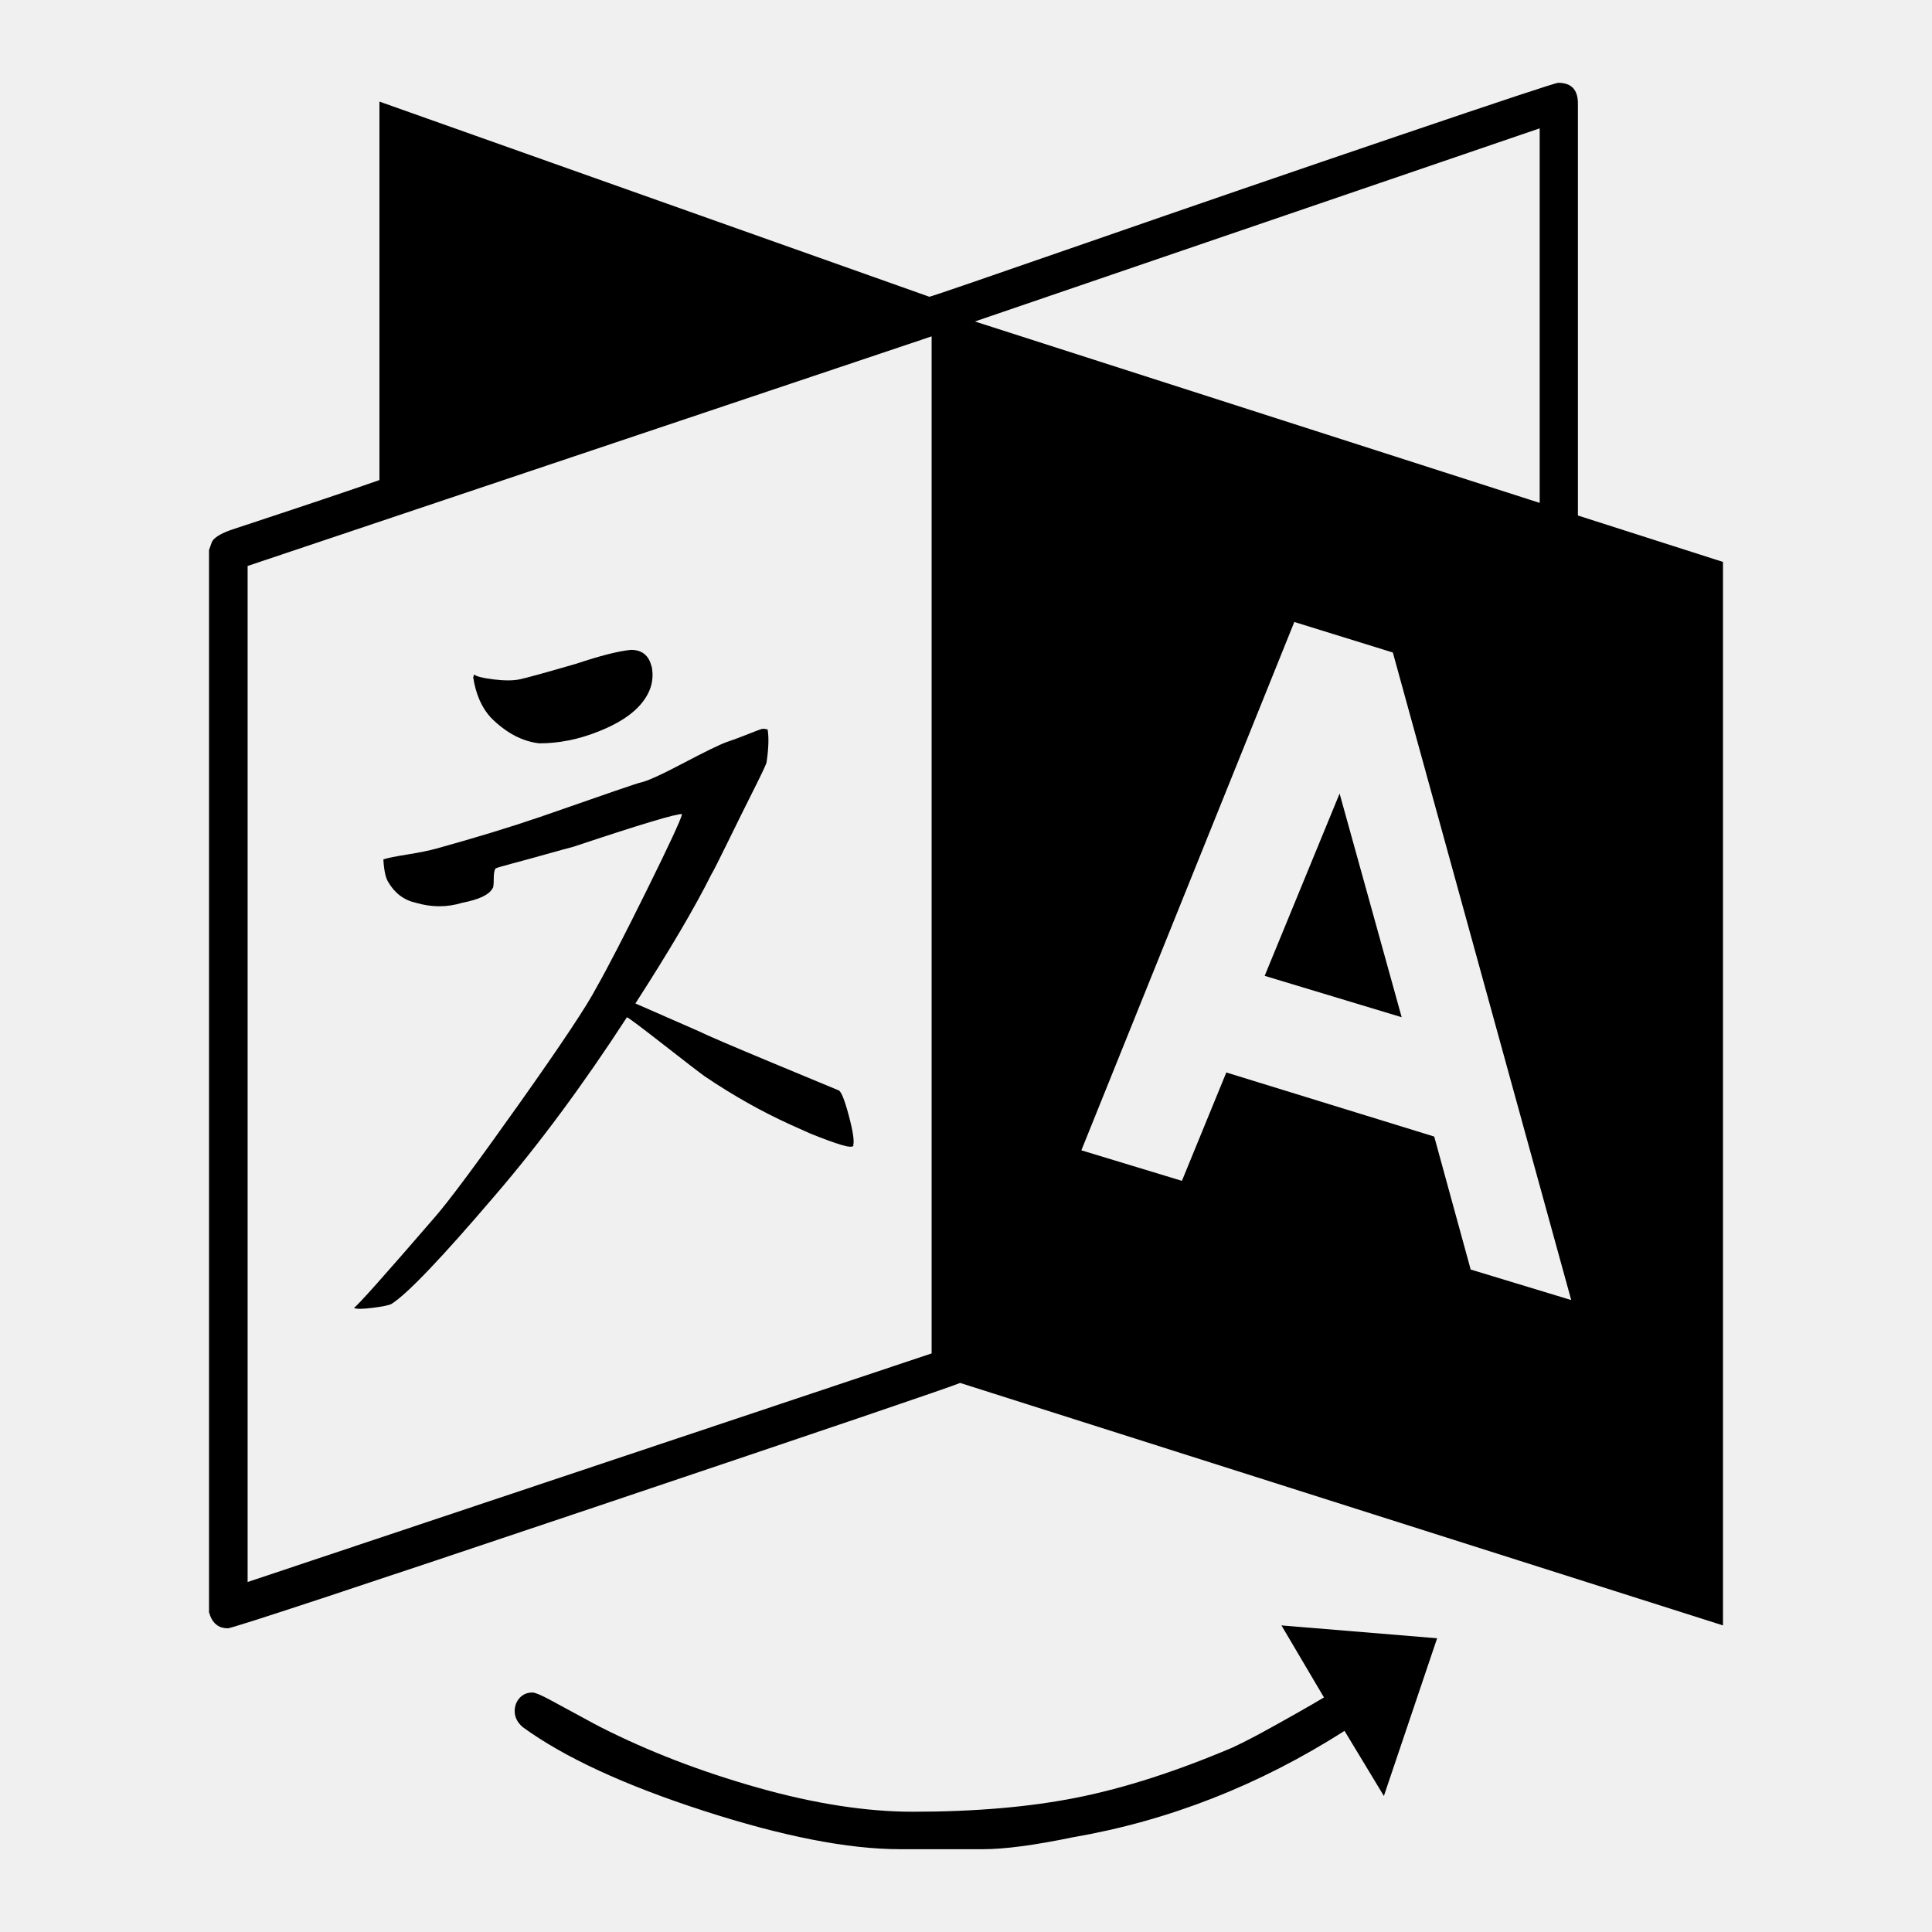
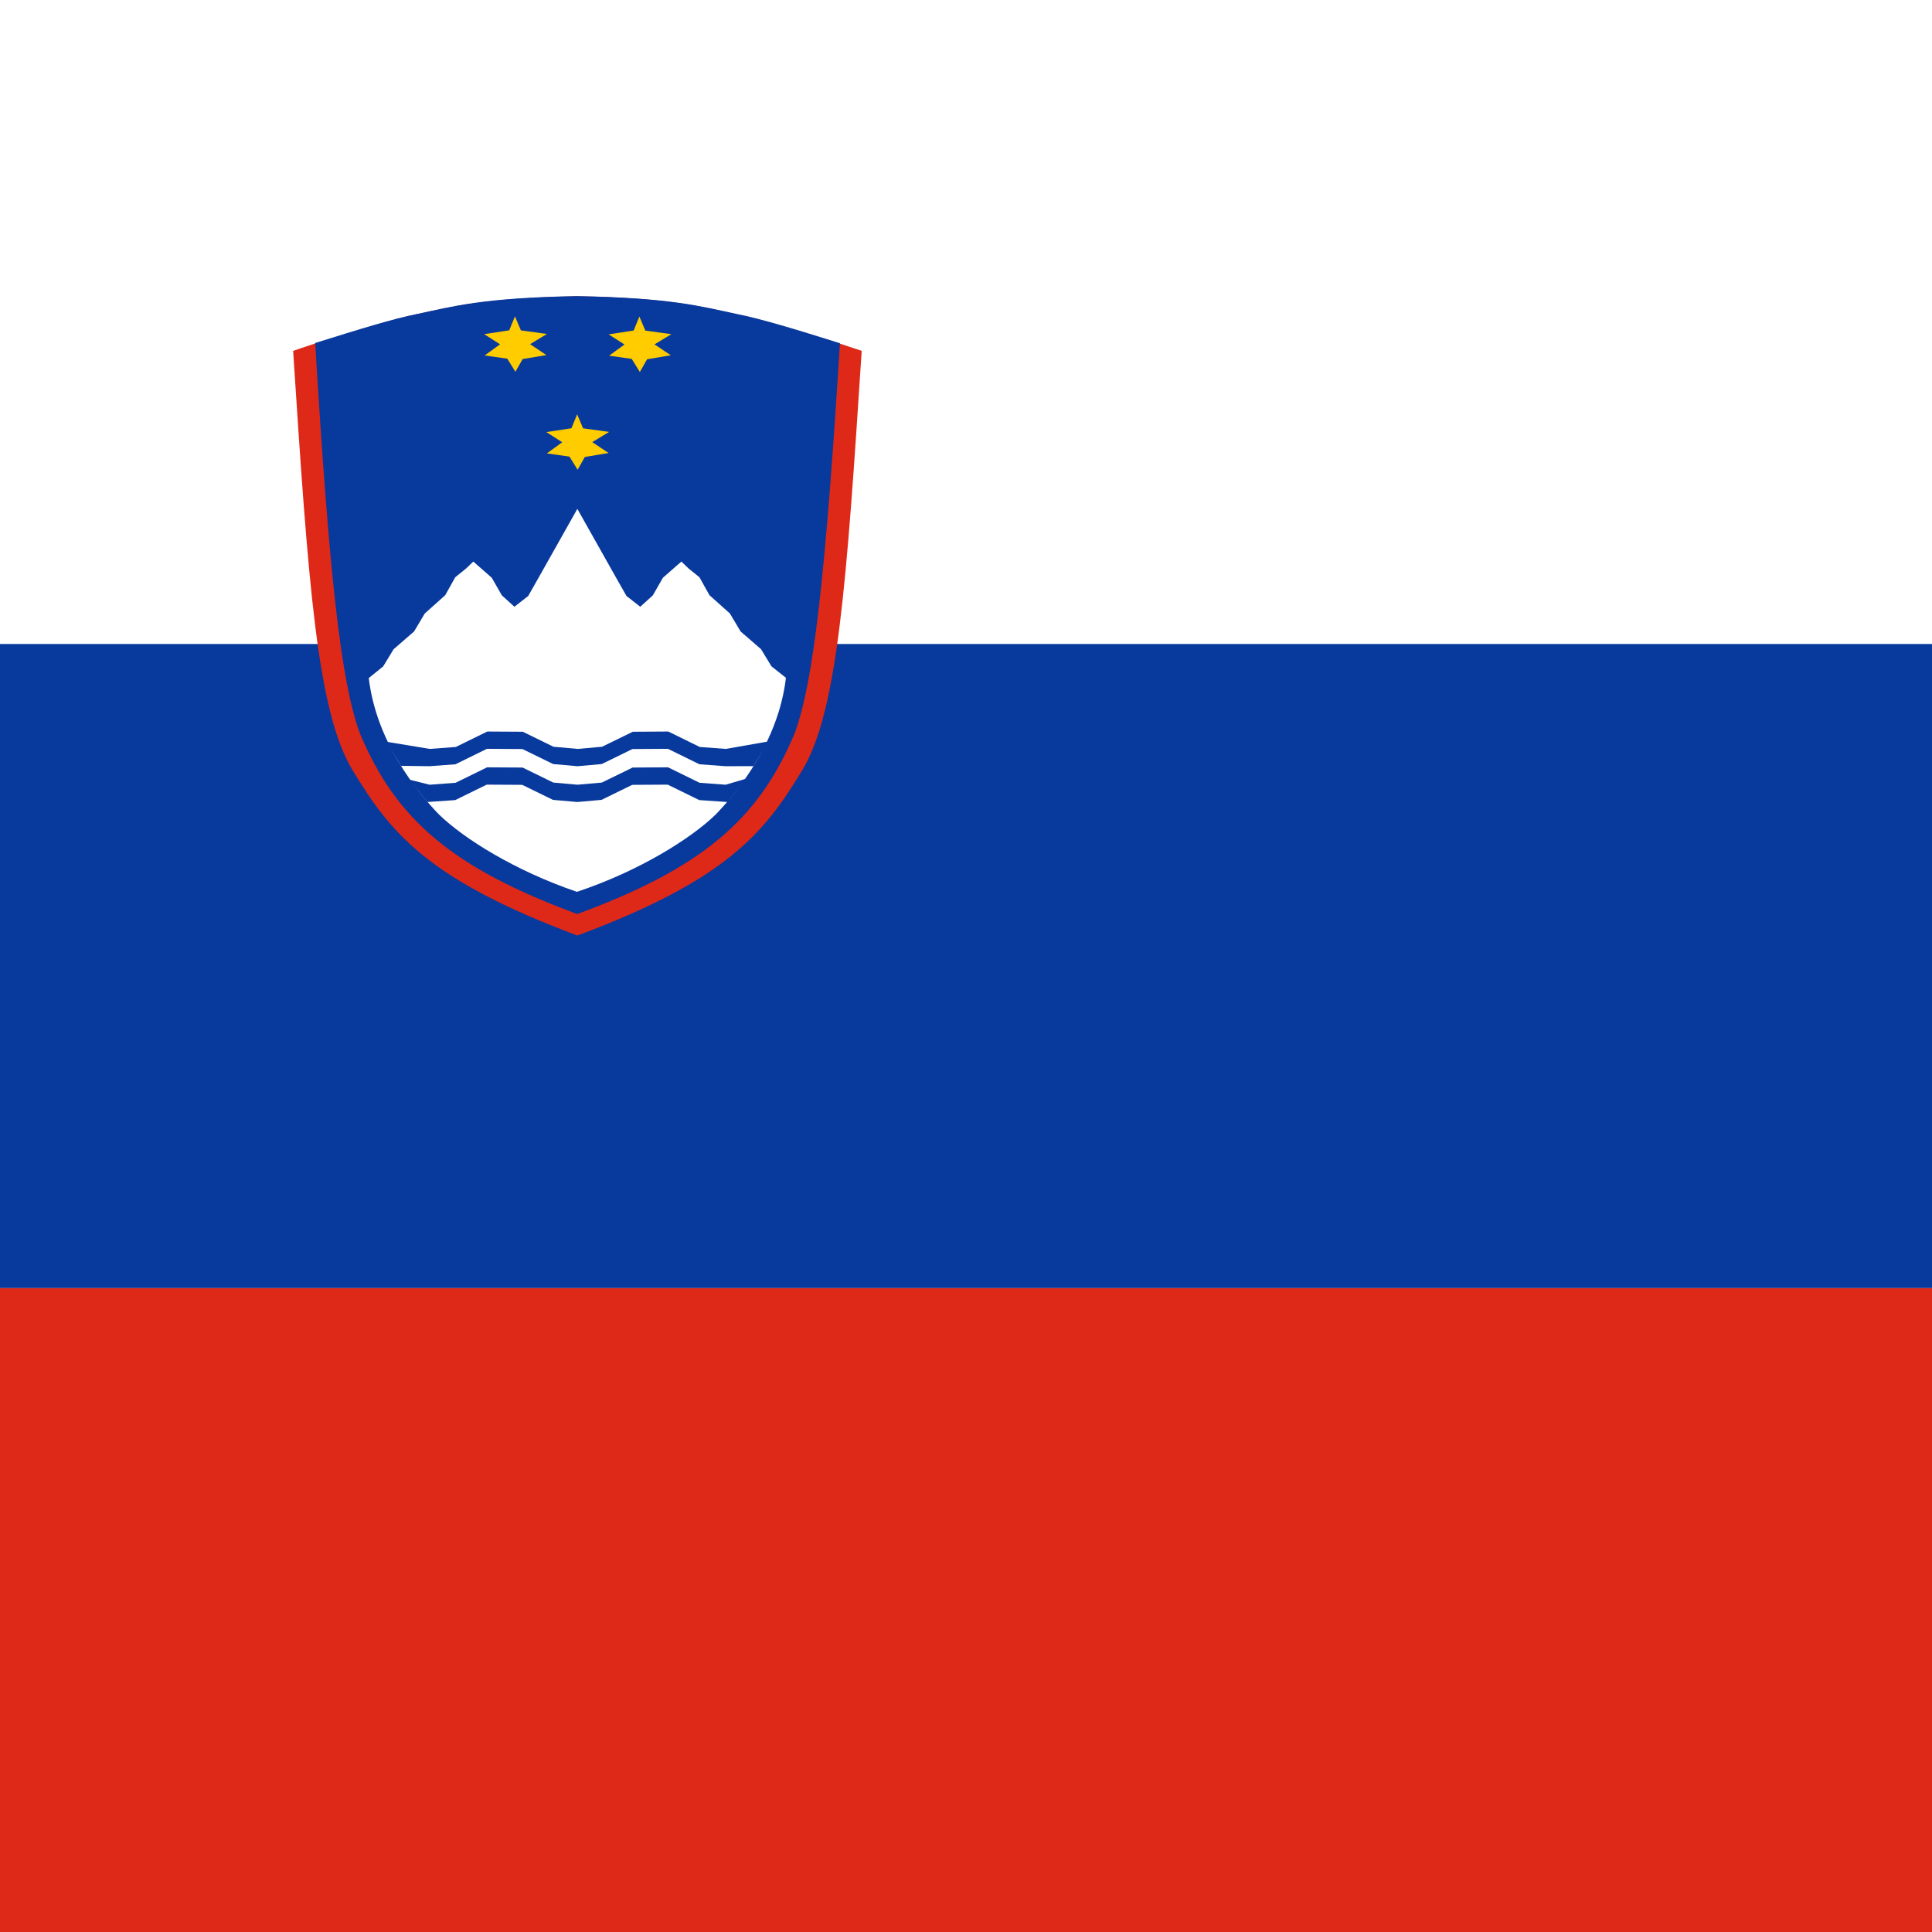
- <svg xmlns="http://www.w3.org/2000/svg" class="svg-icon" style="background-color: #fff" viewBox="-48 -48 1120 1120" version="1.1">
-   <path d="M446.876 615.994q-0.585 1.682-7.167-0.293t-17.991-6.582l-11.409-5.119q-25.158-11.409-49.73-28.01-4.022-2.852-23.402-17.991t-21.72-16.309q-38.248 58.872-76.57 103.409-46.293 54.264-59.969 62.821-2.267 1.17-11.116 2.267t-10.604 0q3.437-2.267 46.878-52.582 11.994-13.676 48.852-65.673t44.83-67.428q9.727-17.113 29.107-56.312t20.55-44.245q-4.534-0.585-62.821 18.868-4.534 1.17-15.723 4.315t-19.746 5.412-9.727 2.852q-1.17 1.17-1.17 5.997t-0.585 5.412q-2.852 5.704-17.698 8.556-13.164 4.022-26.84 0-10.312-2.267-16.016-11.994-2.267-3.437-2.852-13.164 3.437-1.17 13.968-2.852t16.82-3.437q33.129-9.142 59.969-18.283 57.116-19.965 58.287-19.965 5.704-1.17 24.572-11.116t25.158-12.286q5.119-1.682 12.286-4.534t8.264-3.145 3.437 0.293q1.17 6.874-0.585 18.868 0 1.17-7.167 15.431t-15.138 30.569-9.727 19.161q-14.261 28.595-44.026 74.814l36.566 16.016q6.874 3.437 42.563 18.283t38.541 16.016q2.267 0.585 5.997 14.553t2.56 17.406zM329.791 338.311q1.682 8.556-2.267 16.016-6.874 13.164-28.595 21.72-17.113 6.874-34.299 6.874-14.846-1.682-28.01-14.846-7.971-8.556-10.312-23.402l0.585-1.682q1.682 1.682 11.116 2.852t15.138 0 33.129-9.142q20.55-6.874 31.447-7.971 9.727 0 11.994 9.727zM728.582 412.028l35.981 129.664-79.422-23.987zM95.547 869.106l396.524-132.516 0-589.593-396.524 133.101 0 589.082zM804.566 687.957l58.287 17.698-103.409-375.389-57.116-17.698-123.448 306.279 58.287 17.698 25.743-62.821 120.522 37.151zM517.156 138.367l327.414 105.164 0-217.13zM694.868 894.263l90.245 7.46-30.862 91.416-22.817-37.736q-74.303 47.39-157.673 61.724-33.129 6.874-51.997 6.874l-47.975 0q-45.123 0-114.013-22.305t-104.872-48.56q-4.534-4.022-4.534-9.142 0-4.534 2.852-7.679t7.46-3.145q2.267 0 10.312 4.315t17.406 9.434 11.701 6.289q41.685 21.135 91.123 35.104t89.953 13.968q54.264 0 95.438-8.264t89.733-28.887q8.556-4.022 17.406-8.849t19.453-10.824 16.309-9.434zM950.831 277.757l0 616.506-442.232-140.56q-7.971 3.437-214.278 72.84t-210.256 69.403q-7.46 0-10.312-7.46 0-0.585-0.585-1.682l0-615.921q1.682-5.119 2.267-5.704 2.852-3.437 11.409-6.289 60.554-19.965 85.126-28.595l0-219.397 318.784 113.136q1.17 0 91.708-31.447t180.564-62.016 92.293-30.569q11.409 0 11.409 11.994l0 238.85z" fill="#000" />
+ <svg xmlns="http://www.w3.org/2000/svg" id="svg552" height="512" width="512" version="1.1">
+   <defs id="defs554">
+     <clipPath id="clipPath5006" clipPathUnits="userSpaceOnUse">
+       <rect id="rect5008" fill-opacity="0.67" height="497.33" width="497.33" y="0" x="60.224" />
+     </clipPath>
+   </defs>
+   <g id="flag" fill-rule="evenodd" clip-path="url(#clipPath5006)" transform="matrix(1.0295 0 0 1.0295 -62 -.000017159)" stroke-width="1pt">
+     <rect id="rect555" height="497.33" width="994.66" y="0" x="0" fill="#fff" />
+     <rect id="rect556" height="165.78" width="994.66" y="331.55" x="0" fill="#de2918" />
+     <rect id="rect563" height="165.78" width="994.66" y="165.78" x="0" fill="#08399c" />
+     <path id="path694" d="m311.66 103.35c-3.351 59.885-5.271 92.702-13.098 107.88-8.463 16.308-16.696 28.248-49.717 42.625-33.022-14.377-41.255-26.317-49.718-42.625-7.827-15.183-9.747-48-13.098-107.88l4.88-1.915c9.824-3.49 17.154-6.298 22.576-7.544 7.765-1.915 14.364-4.079 35.232-4.587 20.868 0.418 27.5 2.717 35.265 4.632 5.377 1.336 13.021 3.964 22.772 7.522l4.906 1.892z" transform="matrix(1.165 0 0 1 -81.045 -13.036)" fill="#de2918" />
+     <path id="path675" d="m306.85 101.43c-3.17 59.739-5.822 87.096-9.958 100.25-8.026 22.522-20.732 34.87-48.079 46.648-27.346-11.778-40.052-24.126-48.078-46.648-4.136-13.153-6.749-40.432-9.828-100.31 9.617-3.498 17.156-6.232 22.578-7.478 7.765-1.915 14.364-4.169 35.232-4.587 20.868 0.418 27.545 2.673 35.31 4.587 5.422 1.246 13.117 3.98 22.823 7.538z" transform="matrix(1.165 0 0 1.0003 -81.045 -13.107)" fill="#08399c" />
+     <path id="path651" d="m234.7 95.183 1.134 3.256 4.983 0.829-3.229 2.361 3.122 2.531-4.541 0.923-1.382 2.95-1.554-3.038-4.323-0.744 2.942-2.586-3.029-2.353 4.785-0.89 1.092-3.238z" transform="matrix(1.347 0 0 1.1107 -107.35 .92219)" fill="#fc0" />
+     <path id="path627" d="m294.92 187.51-3.194-2.941-2.308-4.424-4.521-4.569-2.356-4.617-4.521-4.713-2.212-4.616-2.404-2.261-1.587-1.779-4.084 4.172-2.226 4.531-2.774 2.93-3.047-2.773-2.304-4.727-8.553-17.695-8.554 17.695-2.304 4.727-3.047 2.773-2.774-2.93-2.226-4.531-4.084-4.172-1.587 1.779-2.404 2.261-2.212 4.616-4.521 4.713-2.356 4.617-4.521 4.569-2.308 4.424-3.186 3.01c1.654 16.402 10.629 29.253 15.519 35.132 5.457 6.173 16.708 14.432 30.466 19.899 13.797-5.35 25.204-13.726 30.661-19.899 4.89-5.879 13.865-18.73 15.529-35.201z" transform="matrix(1.165 0 0 1 -81.045 -13.036)" fill="#fff" />
+     <path id="path654" d="m234.7 95.183 1.134 3.256 4.983 0.829-3.229 2.361 3.122 2.531-4.541 0.923-1.382 2.95-1.554-3.038-4.323-0.744 2.942-2.586-3.029-2.353 4.785-0.89 1.092-3.238z" transform="matrix(1.347 0 0 1.1107 -91.327 -24.234)" fill="#fc0" />
+     <path id="path655" d="m234.7 95.183 1.134 3.256 4.983 0.829-3.229 2.361 3.122 2.531-4.541 0.923-1.382 2.95-1.554-3.038-4.323-0.744 2.942-2.586-3.029-2.353 4.785-0.89 1.092-3.238z" transform="matrix(1.347 0 0 1.1107 -123.36 -24.289)" fill="#fc0" />
+     <path id="path664" d="m287.78 210.25-6.227 0.022-5.746-0.498-6.96-3.977-7.845 0.055-6.794 3.867-5.359 0.552-5.359-0.552-6.794-3.867-7.845-0.055-6.96 3.977-5.746 0.498-6.305-0.101-3.045-6.009 0.113-0.138 9.315 1.795 5.746-0.498 6.96-3.977 7.845 0.055 6.794 3.867 5.359 0.552 5.359-0.552 6.794-3.867 7.845-0.055 6.96 3.977 5.746 0.498 9.066-1.852 0.12 0.278-3.037 6.005z" transform="matrix(1.165 0 0 1 -81.045 -13.036)" fill="#08399c" />
+     <path id="path665" d="m215.72 210.27 6.164-0.498 6.96-3.977 7.845 0.055 6.794 3.867 5.359 0.552 5.359-0.552 6.794-3.867 7.845-0.055 6.96 3.977 6.248 0.498 4.031-5.789-0.136-0.131-4.319 1.467-5.746-0.498-6.96-3.977-7.845 0.055-6.794 3.867-5.359 0.552-5.359-0.552-6.794-3.867-7.845-0.055-6.96 3.977-5.746 0.498-4.233-1.243-0.051 0.242 3.788 5.454z" transform="matrix(1.165 0 0 1 -81.09 -3.8177)" fill="#08399c" />
+   </g>
</svg>
